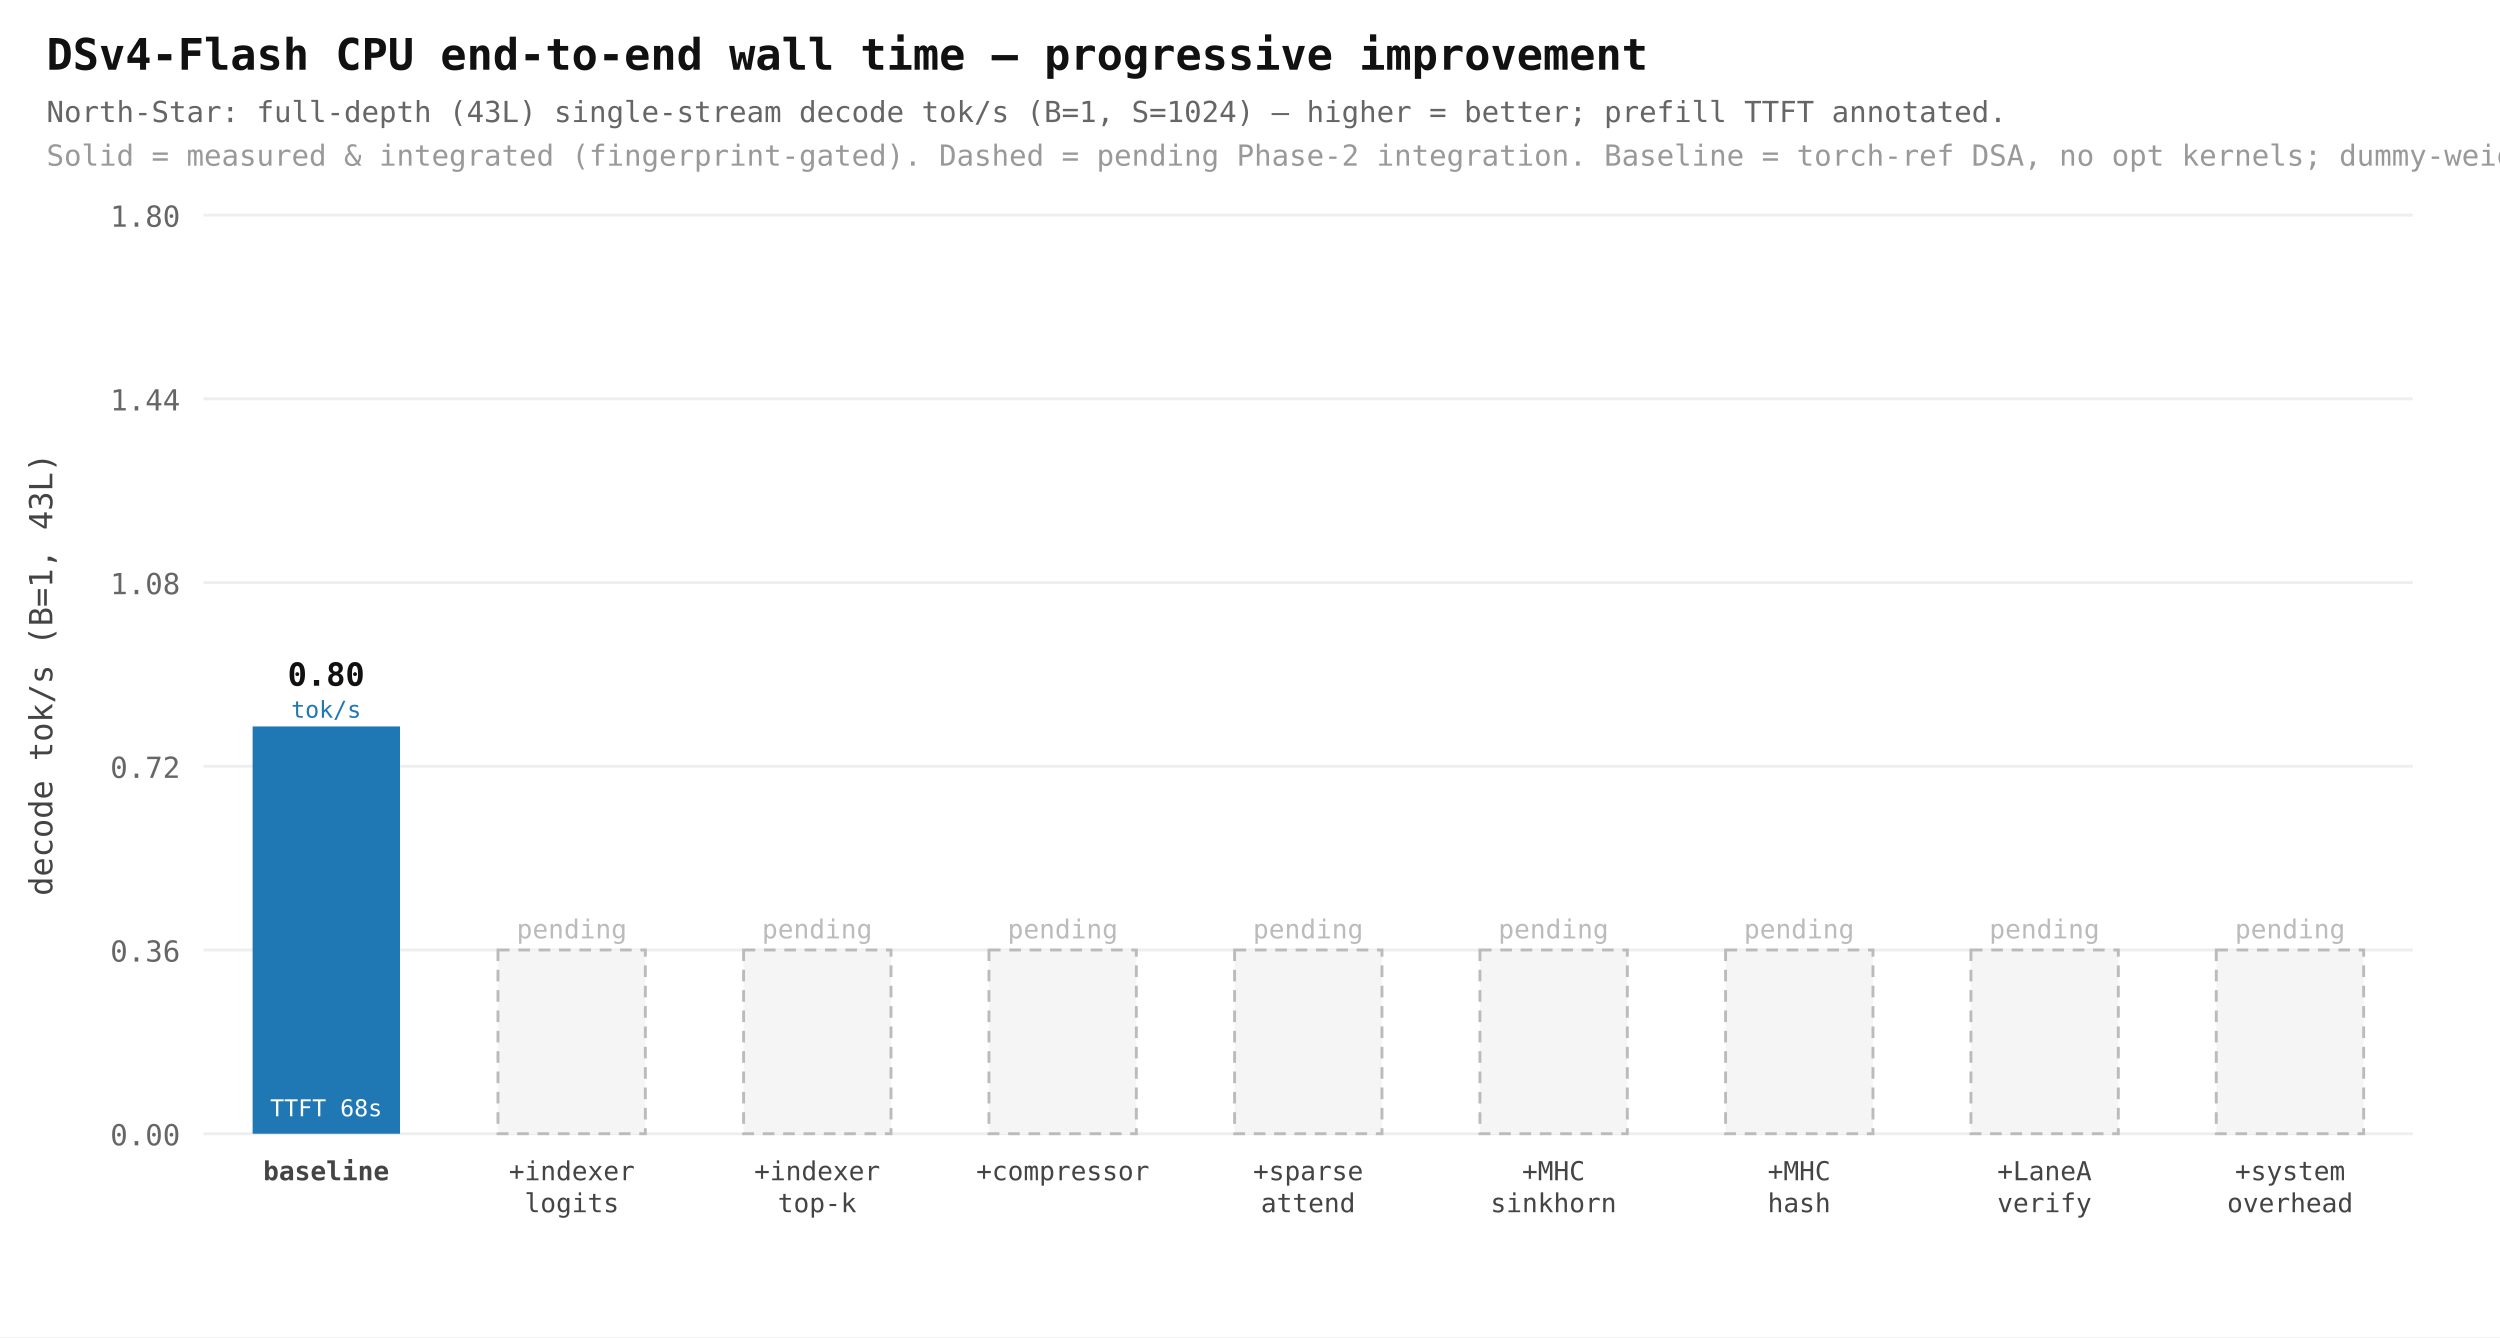
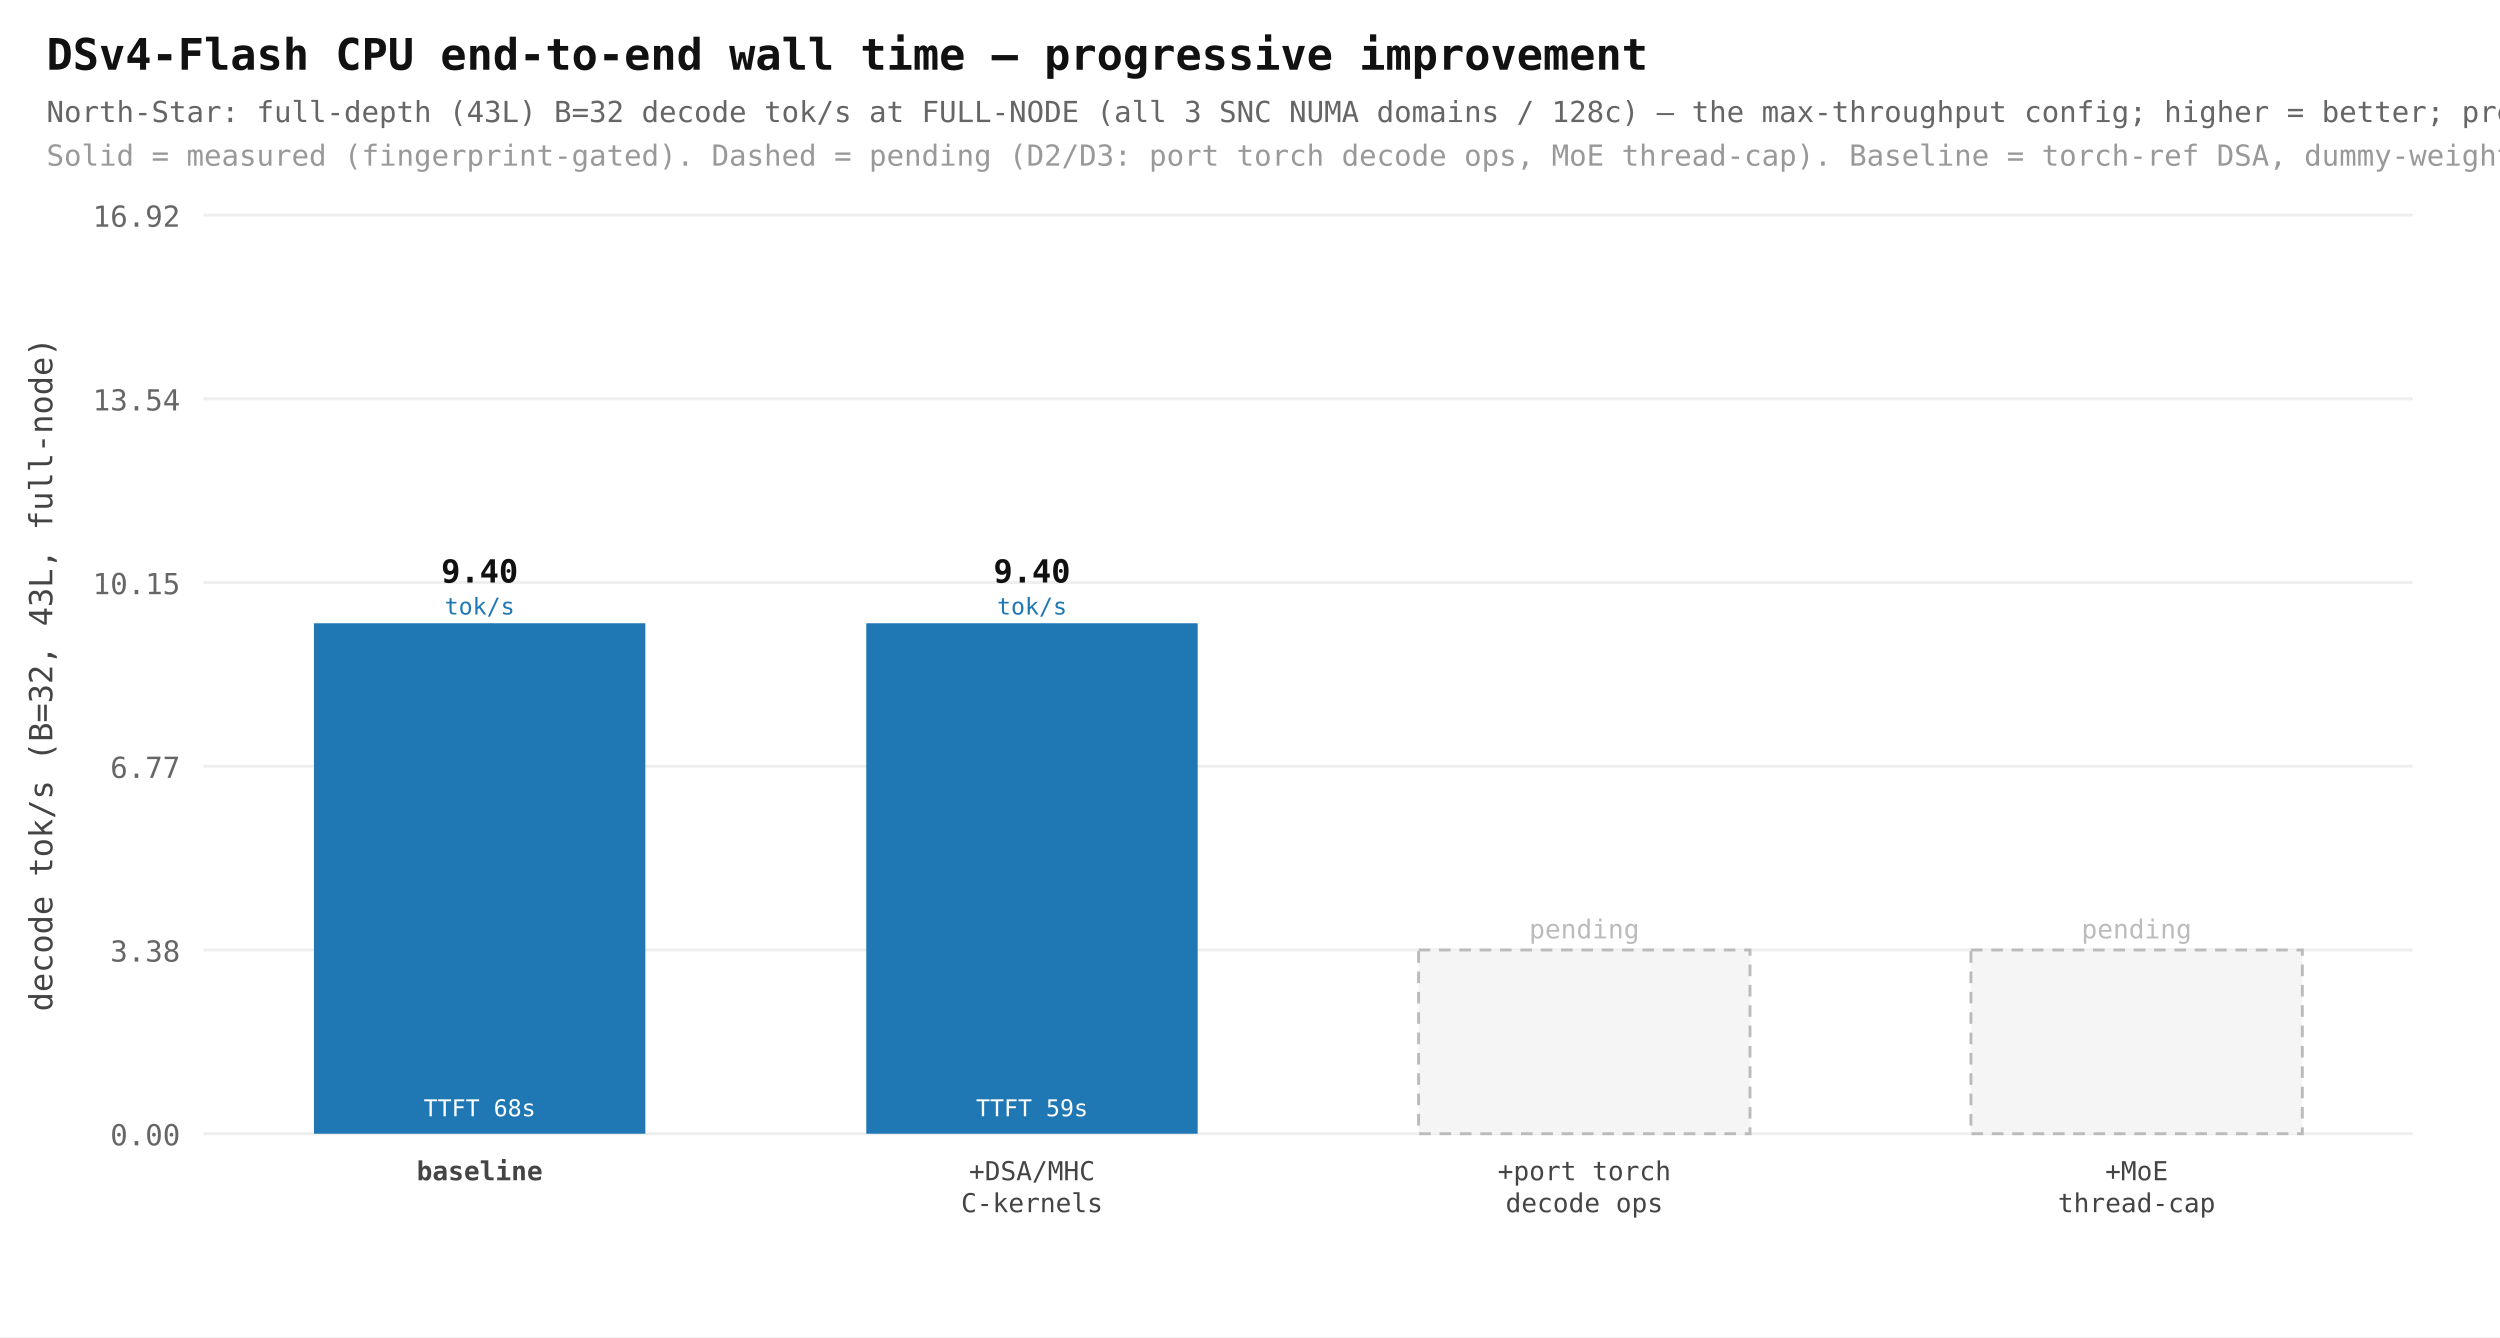
<svg xmlns="http://www.w3.org/2000/svg" viewBox="0 0 860 460" width="860" height="460">
  <rect x="0" y="0" width="860" height="460" fill="#ffffff" />
  <text x="16.0" y="24.0" font-family="monospace" font-size="15" fill="#111" text-anchor="start" font-weight="bold">DSv4-Flash CPU end-to-end wall time — progressive improvement</text>
-   <text x="16.0" y="42.0" font-family="monospace" font-size="10" fill="#666" text-anchor="start" font-weight="normal">North-Star: full-depth (43L) single-stream decode tok/s (B=1, S=1024) — higher = better; prefill TTFT annotated.</text>
-   <text x="16.0" y="57.0" font-family="monospace" font-size="10" fill="#999" text-anchor="start" font-weight="normal">Solid = measured &amp; integrated (fingerprint-gated). Dashed = pending Phase-2 integration. Baseline = torch-ref DSA, no opt kernels; dummy-weight two-depth extrapolation.</text>
+   <text x="16.0" y="42.0" font-family="monospace" font-size="10" fill="#666" text-anchor="start" font-weight="normal">North-Star: full-depth (43L) B=32 decode tok/s at FULL-NODE (all 3 SNC NUMA domains / 128c) — the max-throughput config; higher = better; prefill TTFT annotated.</text>
+   <text x="16.0" y="57.0" font-family="monospace" font-size="10" fill="#999" text-anchor="start" font-weight="normal">Solid = measured (fingerprint-gated). Dashed = pending (D2/D3: port torch decode ops, MoE thread-cap). Baseline = torch-ref DSA, dummy-weight two-depth extrapolation.</text>
  <line x1="70" y1="390.0" x2="830" y2="390.0" stroke="#eee" />
  <text x="62.0" y="394.0" font-family="monospace" font-size="10" fill="#666" text-anchor="end" font-weight="normal">0.00</text>
  <line x1="70" y1="326.8" x2="830" y2="326.8" stroke="#eee" />
-   <text x="62.0" y="330.8" font-family="monospace" font-size="10" fill="#666" text-anchor="end" font-weight="normal">0.36</text>
+   <text x="62.0" y="330.8" font-family="monospace" font-size="10" fill="#666" text-anchor="end" font-weight="normal">3.38</text>
  <line x1="70" y1="263.6" x2="830" y2="263.6" stroke="#eee" />
-   <text x="62.0" y="267.6" font-family="monospace" font-size="10" fill="#666" text-anchor="end" font-weight="normal">0.72</text>
+   <text x="62.0" y="267.6" font-family="monospace" font-size="10" fill="#666" text-anchor="end" font-weight="normal">6.77</text>
  <line x1="70" y1="200.4" x2="830" y2="200.4" stroke="#eee" />
-   <text x="62.0" y="204.4" font-family="monospace" font-size="10" fill="#666" text-anchor="end" font-weight="normal">1.08</text>
+   <text x="62.0" y="204.4" font-family="monospace" font-size="10" fill="#666" text-anchor="end" font-weight="normal">10.15</text>
  <line x1="70" y1="137.2" x2="830" y2="137.2" stroke="#eee" />
-   <text x="62.0" y="141.2" font-family="monospace" font-size="10" fill="#666" text-anchor="end" font-weight="normal">1.44</text>
+   <text x="62.0" y="141.2" font-family="monospace" font-size="10" fill="#666" text-anchor="end" font-weight="normal">13.54</text>
  <line x1="70" y1="74.0" x2="830" y2="74.0" stroke="#eee" />
-   <text x="62.0" y="78.0" font-family="monospace" font-size="10" fill="#666" text-anchor="end" font-weight="normal">1.80</text>
-   <text x="18.0" y="232.0" font-family="monospace" font-size="11" fill="#444" text-anchor="middle" transform="rotate(-90 18 232)" font-weight="normal">decode tok/s (B=1, 43L)</text>
-   <rect x="86.9" y="249.9" width="50.7" height="140.1" fill="#1f77b4" />
-   <text x="112.2" y="235.9" font-family="monospace" font-size="11" fill="#111" text-anchor="middle" font-weight="bold">0.80</text>
-   <text x="112.2" y="246.9" font-family="monospace" font-size="8" fill="#1f77b4" text-anchor="middle" font-weight="normal">tok/s</text>
-   <text x="112.2" y="384.0" font-family="monospace" font-size="8" fill="#fff" text-anchor="middle" font-weight="normal">TTFT 68s</text>
-   <text x="112.2" y="406.0" font-family="monospace" font-size="9" fill="#444" text-anchor="middle" font-weight="bold">baseline</text>
-   <rect x="171.3" y="326.8" width="50.7" height="63.2" fill="#f5f5f5" stroke="#bbb" stroke-dasharray="4,3" />
-   <text x="196.7" y="322.8" font-family="monospace" font-size="9" fill="#bbb" text-anchor="middle" font-weight="normal">pending</text>
-   <text x="196.7" y="406.0" font-family="monospace" font-size="9" fill="#444" text-anchor="middle" font-weight="normal">+indexer</text>
-   <text x="196.7" y="417.0" font-family="monospace" font-size="9" fill="#444" text-anchor="middle" font-weight="normal">logits</text>
-   <rect x="255.8" y="326.8" width="50.7" height="63.2" fill="#f5f5f5" stroke="#bbb" stroke-dasharray="4,3" />
-   <text x="281.1" y="322.8" font-family="monospace" font-size="9" fill="#bbb" text-anchor="middle" font-weight="normal">pending</text>
-   <text x="281.1" y="406.0" font-family="monospace" font-size="9" fill="#444" text-anchor="middle" font-weight="normal">+indexer</text>
-   <text x="281.1" y="417.0" font-family="monospace" font-size="9" fill="#444" text-anchor="middle" font-weight="normal">top-k</text>
-   <rect x="340.2" y="326.8" width="50.7" height="63.2" fill="#f5f5f5" stroke="#bbb" stroke-dasharray="4,3" />
-   <text x="365.6" y="322.8" font-family="monospace" font-size="9" fill="#bbb" text-anchor="middle" font-weight="normal">pending</text>
-   <text x="365.6" y="406.0" font-family="monospace" font-size="9" fill="#444" text-anchor="middle" font-weight="normal">+compressor</text>
-   <rect x="424.7" y="326.8" width="50.7" height="63.2" fill="#f5f5f5" stroke="#bbb" stroke-dasharray="4,3" />
-   <text x="450.0" y="322.8" font-family="monospace" font-size="9" fill="#bbb" text-anchor="middle" font-weight="normal">pending</text>
-   <text x="450.0" y="406.0" font-family="monospace" font-size="9" fill="#444" text-anchor="middle" font-weight="normal">+sparse</text>
-   <text x="450.0" y="417.0" font-family="monospace" font-size="9" fill="#444" text-anchor="middle" font-weight="normal">attend</text>
-   <rect x="509.1" y="326.8" width="50.7" height="63.2" fill="#f5f5f5" stroke="#bbb" stroke-dasharray="4,3" />
-   <text x="534.4" y="322.8" font-family="monospace" font-size="9" fill="#bbb" text-anchor="middle" font-weight="normal">pending</text>
-   <text x="534.4" y="406.0" font-family="monospace" font-size="9" fill="#444" text-anchor="middle" font-weight="normal">+MHC</text>
-   <text x="534.4" y="417.0" font-family="monospace" font-size="9" fill="#444" text-anchor="middle" font-weight="normal">sinkhorn</text>
-   <rect x="593.6" y="326.8" width="50.7" height="63.2" fill="#f5f5f5" stroke="#bbb" stroke-dasharray="4,3" />
-   <text x="618.9" y="322.8" font-family="monospace" font-size="9" fill="#bbb" text-anchor="middle" font-weight="normal">pending</text>
-   <text x="618.9" y="406.0" font-family="monospace" font-size="9" fill="#444" text-anchor="middle" font-weight="normal">+MHC</text>
-   <text x="618.9" y="417.0" font-family="monospace" font-size="9" fill="#444" text-anchor="middle" font-weight="normal">hash</text>
-   <rect x="678.0" y="326.8" width="50.7" height="63.2" fill="#f5f5f5" stroke="#bbb" stroke-dasharray="4,3" />
-   <text x="703.3" y="322.8" font-family="monospace" font-size="9" fill="#bbb" text-anchor="middle" font-weight="normal">pending</text>
-   <text x="703.3" y="406.0" font-family="monospace" font-size="9" fill="#444" text-anchor="middle" font-weight="normal">+LaneA</text>
-   <text x="703.3" y="417.0" font-family="monospace" font-size="9" fill="#444" text-anchor="middle" font-weight="normal">verify</text>
-   <rect x="762.4" y="326.8" width="50.7" height="63.2" fill="#f5f5f5" stroke="#bbb" stroke-dasharray="4,3" />
-   <text x="787.8" y="322.8" font-family="monospace" font-size="9" fill="#bbb" text-anchor="middle" font-weight="normal">pending</text>
-   <text x="787.8" y="406.0" font-family="monospace" font-size="9" fill="#444" text-anchor="middle" font-weight="normal">+system</text>
-   <text x="787.8" y="417.0" font-family="monospace" font-size="9" fill="#444" text-anchor="middle" font-weight="normal">overhead</text>
+   <text x="62.0" y="78.0" font-family="monospace" font-size="10" fill="#666" text-anchor="end" font-weight="normal">16.92</text>
+   <text x="18.0" y="232.0" font-family="monospace" font-size="11" fill="#444" text-anchor="middle" transform="rotate(-90 18 232)" font-weight="normal">decode tok/s (B=32, 43L, full-node)</text>
+   <rect x="108.0" y="214.4" width="114.0" height="175.6" fill="#1f77b4" />
+   <text x="165.0" y="200.4" font-family="monospace" font-size="11" fill="#111" text-anchor="middle" font-weight="bold">9.40</text>
+   <text x="165.0" y="211.4" font-family="monospace" font-size="8" fill="#1f77b4" text-anchor="middle" font-weight="normal">tok/s</text>
+   <text x="165.0" y="384.0" font-family="monospace" font-size="8" fill="#fff" text-anchor="middle" font-weight="normal">TTFT 68s</text>
+   <text x="165.0" y="406.0" font-family="monospace" font-size="9" fill="#444" text-anchor="middle" font-weight="bold">baseline</text>
+   <rect x="298.0" y="214.4" width="114.0" height="175.6" fill="#1f77b4" />
+   <text x="355.0" y="200.4" font-family="monospace" font-size="11" fill="#111" text-anchor="middle" font-weight="bold">9.40</text>
+   <text x="355.0" y="211.4" font-family="monospace" font-size="8" fill="#1f77b4" text-anchor="middle" font-weight="normal">tok/s</text>
+   <text x="355.0" y="384.0" font-family="monospace" font-size="8" fill="#fff" text-anchor="middle" font-weight="normal">TTFT 59s</text>
+   <text x="355.0" y="406.0" font-family="monospace" font-size="9" fill="#444" text-anchor="middle" font-weight="normal">+DSA/MHC</text>
+   <text x="355.0" y="417.0" font-family="monospace" font-size="9" fill="#444" text-anchor="middle" font-weight="normal">C-kernels</text>
+   <rect x="488.0" y="326.8" width="114.0" height="63.2" fill="#f5f5f5" stroke="#bbb" stroke-dasharray="4,3" />
+   <text x="545.0" y="322.8" font-family="monospace" font-size="9" fill="#bbb" text-anchor="middle" font-weight="normal">pending</text>
+   <text x="545.0" y="406.0" font-family="monospace" font-size="9" fill="#444" text-anchor="middle" font-weight="normal">+port torch</text>
+   <text x="545.0" y="417.0" font-family="monospace" font-size="9" fill="#444" text-anchor="middle" font-weight="normal">decode ops</text>
+   <rect x="678.0" y="326.8" width="114.0" height="63.2" fill="#f5f5f5" stroke="#bbb" stroke-dasharray="4,3" />
+   <text x="735.0" y="322.8" font-family="monospace" font-size="9" fill="#bbb" text-anchor="middle" font-weight="normal">pending</text>
+   <text x="735.0" y="406.0" font-family="monospace" font-size="9" fill="#444" text-anchor="middle" font-weight="normal">+MoE</text>
+   <text x="735.0" y="417.0" font-family="monospace" font-size="9" fill="#444" text-anchor="middle" font-weight="normal">thread-cap</text>
</svg>
